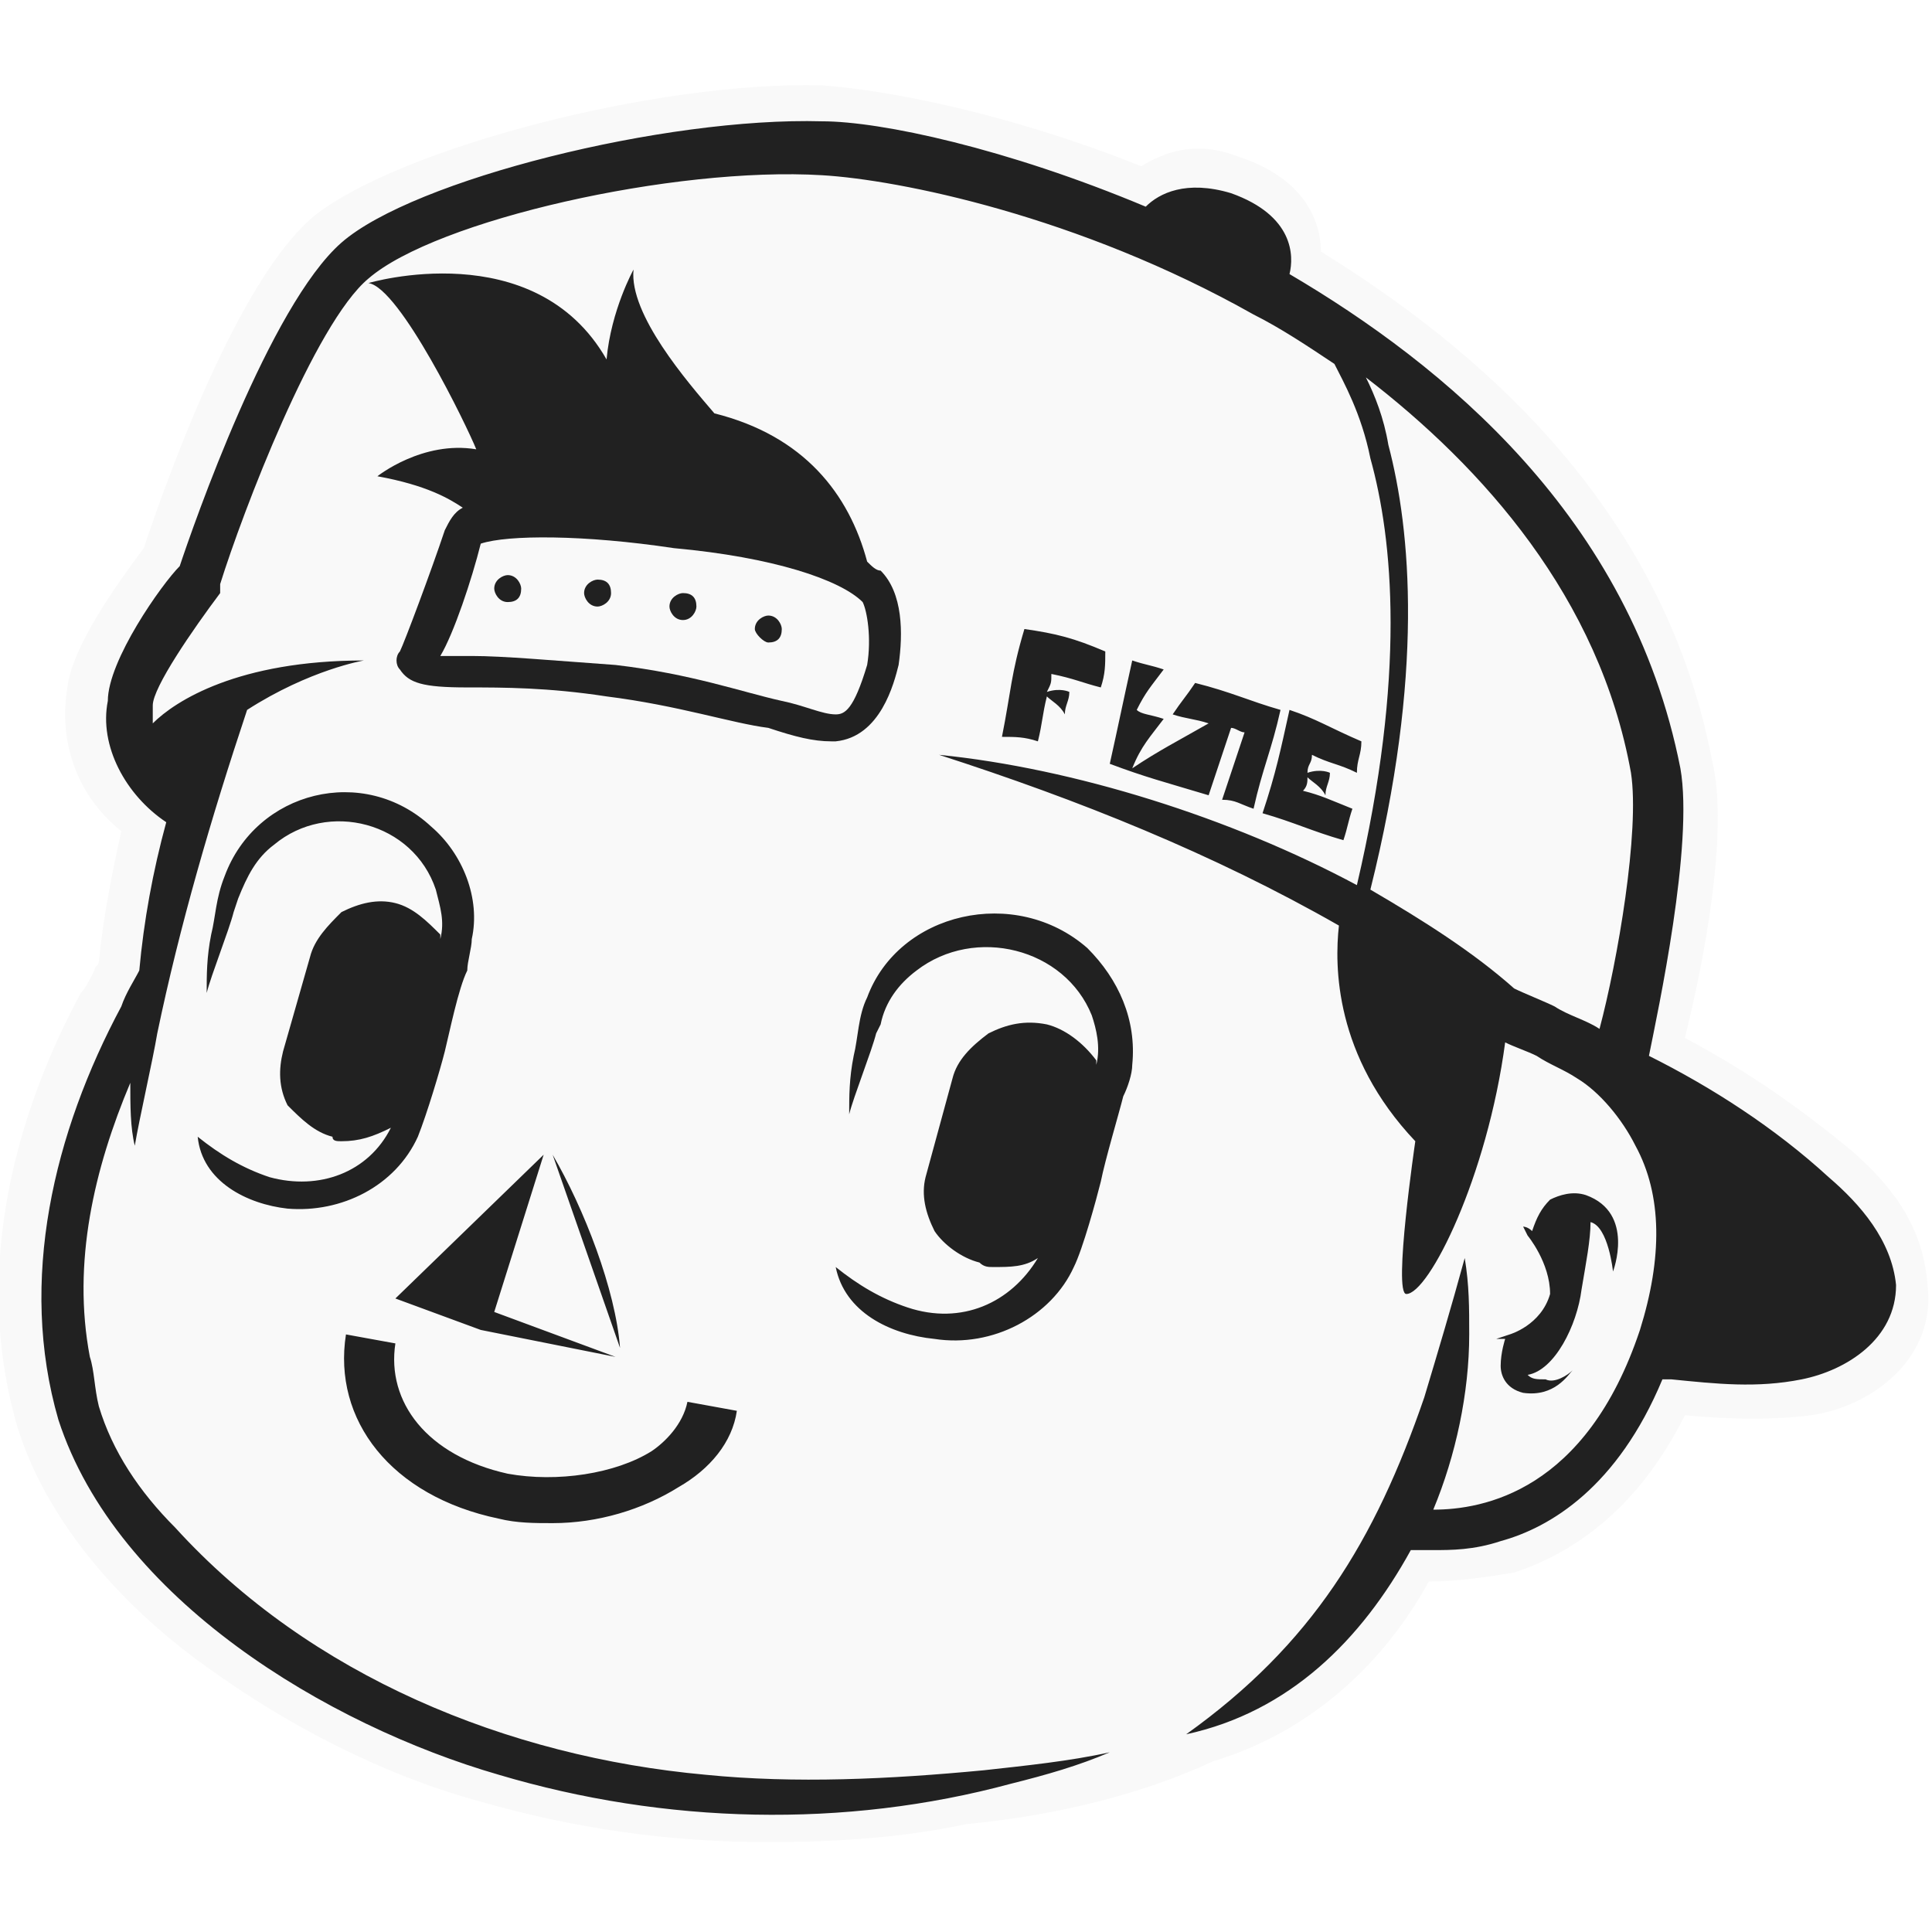
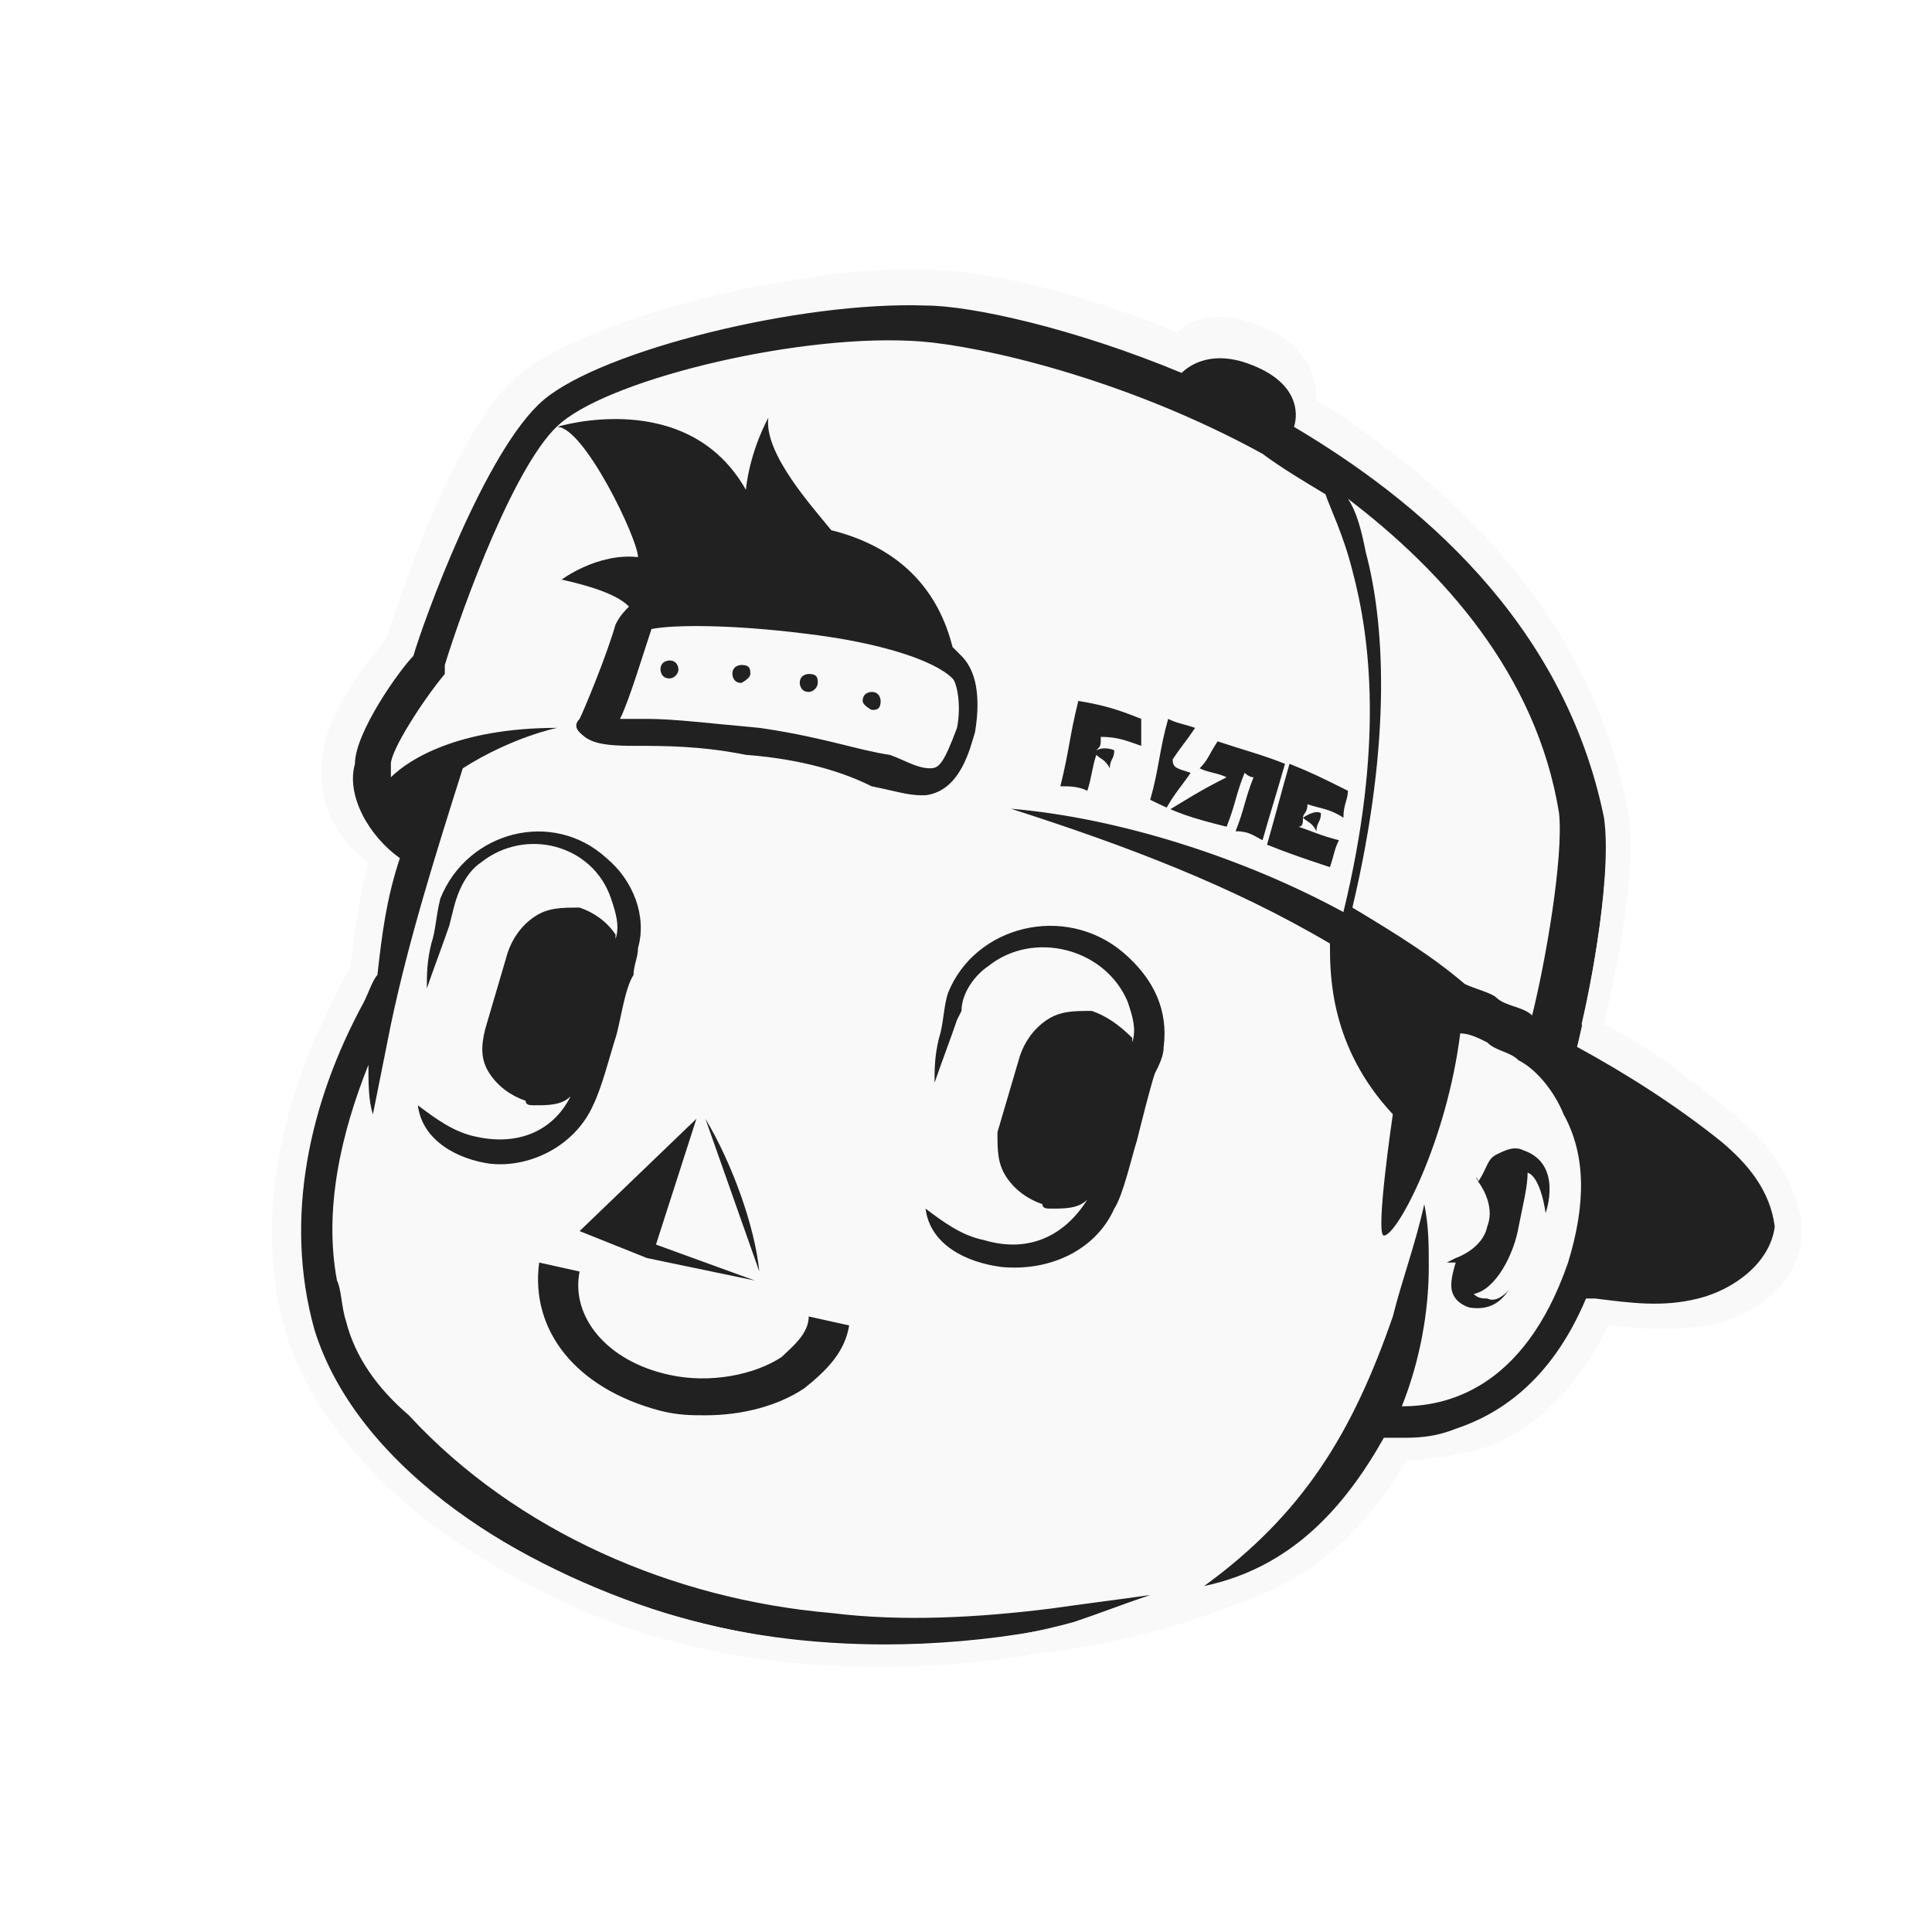
<svg xmlns="http://www.w3.org/2000/svg" version="1.1" id="a" x="0px" y="0px" viewBox="0 0 43 43" style="enable-background:new 0 0 43 43;" xml:space="preserve">
  <style type="text/css">
	.st0{fill:#212121;}
	.st1{fill:#F9F9F9;}
</style>
  <g>
-     <path class="st0" d="M42.3,28.3L42.3,28.3c-0.1-1.2-0.9-2.1-1.7-2.8l0,0l0,0c-1-0.8-2.1-1.6-3.6-2.4c0.4-1.6,0.9-4.5,0.6-6   c-1.1-5.5-5.1-9-8.4-11c0-0.6-0.3-1.5-1.7-2c-0.9-0.3-1.7-0.1-2.1,0.2c-2.9-1.1-5.5-1.7-6.9-1.7c-3.7-0.1-9.2,1.3-11,2.8   C5.9,6.7,4.3,11,3.8,12.5c-0.6,0.8-1.5,2.2-1.7,3c-0.2,1.1,0.2,2.3,1.1,3.1c-0.2,0.9-0.4,1.8-0.5,2.8c0,0.1-0.1,0.1-0.1,0.2   c-0.1,0.2-0.2,0.3-0.3,0.5C1.2,24.4,0,27.9,1,31.5v0c0.6,1.9,2.1,3.7,4.1,5.2C6.9,38,9,39,11,39.6c2,0.6,4.1,0.9,6.2,0.9   c1.4,0,2.9-0.1,4.3-0.4c2-0.2,3.8-0.6,5.3-1.4c2-0.6,3.5-1.9,4.7-3.9c0.6,0,1.2-0.1,1.8-0.2c1.1-0.4,2.6-1.3,3.7-3.4   c1.1,0.1,1.9,0.1,2.7,0C41.1,30.8,42.5,29.9,42.3,28.3z" />
-     <path class="st1" d="M30.4,8.4c0.2,0.4,0.4,0.9,0.5,1.5c0.5,1.9,0.8,5.1-0.4,9.9c1.2,0.7,2.3,1.4,3.2,2.2c0.2,0.1,0.7,0.3,0.9,0.4   c0.3,0.2,0.7,0.3,1,0.5c0.4-1.5,0.9-4.4,0.7-5.7C35.6,13.3,33,10.4,30.4,8.4L30.4,8.4z" />
-     <path class="st1" d="M18.6,15.9c0.2,0,0.4-0.1,0.7-1.1c0.1-0.6,0-1.2-0.1-1.4c-0.5-0.5-2-1-4.2-1.2c-2-0.3-3.7-0.3-4.3-0.1   c-0.2,0.8-0.6,2-0.9,2.5c0.2,0,0.4,0,0.7,0c0.7,0,1.8,0.1,3.2,0.2c1.7,0.2,2.8,0.6,3.7,0.8C17.9,15.7,18.3,15.9,18.6,15.9   L18.6,15.9z M11.3,13.4c-0.2,0-0.3-0.2-0.3-0.3c0-0.2,0.2-0.3,0.3-0.3c0.2,0,0.3,0.2,0.3,0.3C11.6,13.3,11.5,13.4,11.3,13.4z    M13.3,13.5c-0.2,0-0.3-0.2-0.3-0.3c0-0.2,0.2-0.3,0.3-0.3c0.2,0,0.3,0.1,0.3,0.3C13.6,13.4,13.4,13.5,13.3,13.5z M15.2,13.8   c-0.2,0-0.3-0.2-0.3-0.3c0-0.2,0.2-0.3,0.3-0.3c0.2,0,0.3,0.1,0.3,0.3C15.5,13.6,15.4,13.8,15.2,13.8z M16.8,14   c0-0.2,0.2-0.3,0.3-0.3c0.2,0,0.3,0.2,0.3,0.3c0,0.2-0.1,0.3-0.3,0.3C17,14.3,16.8,14.1,16.8,14z" />
-     <path class="st1" d="M41.2,25.6L41.2,25.6c-1.1-0.9-2.2-1.7-3.7-2.5c0.4-1.6,1-4.6,0.6-6.2c-1.1-5.7-5.3-9.2-8.7-11.3   c0-0.6-0.3-1.6-1.8-2.1c-1-0.4-1.7-0.1-2.2,0.2c-3-1.2-5.7-1.7-7.1-1.8C14.6,1.8,8.9,3.3,7,4.8c-1.7,1.4-3.3,5.9-3.8,7.4   c-0.6,0.8-1.6,2.2-1.7,3.1c-0.2,1.2,0.2,2.4,1.2,3.2c-0.2,0.9-0.4,1.9-0.5,2.9c0,0.1-0.1,0.1-0.1,0.2c-0.1,0.2-0.2,0.4-0.3,0.5   c-1.3,2.4-2.5,6-1.4,9.7v0c0.6,1.9,2.1,3.8,4.2,5.3c1.8,1.3,3.9,2.4,6.1,3c2.1,0.6,4.2,0.9,6.4,0.9c1.5,0,3-0.1,4.4-0.4   c2.1-0.2,4-0.7,5.5-1.4c2-0.6,3.7-2,4.8-4c0.6,0,1.3-0.1,1.9-0.2c1.2-0.4,2.7-1.3,3.8-3.5c1.1,0.1,2,0.1,2.8,0   c1.4-0.2,2.8-1.3,2.6-2.9v0C42.8,27.2,42,26.3,41.2,25.6L41.2,25.6z M25.2,23.7c0,0.2-0.1,0.5-0.2,0.7c-0.1,0.4-0.4,1.4-0.5,1.9   c-0.1,0.4-0.4,1.5-0.6,1.9c-0.5,1.1-1.8,1.8-3.1,1.6c-1-0.1-2-0.6-2.2-1.6c0.5,0.4,1,0.7,1.6,0.9c1.2,0.4,2.3-0.1,2.9-1.1   c-0.3,0.2-0.6,0.2-1,0.2c-0.1,0-0.2,0-0.3-0.1c-0.4-0.1-0.8-0.4-1-0.7c-0.2-0.4-0.3-0.8-0.2-1.2l0.6-2.2c0.1-0.4,0.4-0.7,0.8-1   c0.4-0.2,0.8-0.3,1.3-0.2c0.4,0.1,0.8,0.4,1.1,0.8c0,0,0,0,0,0.1c0.1-0.4,0-0.8-0.1-1.1c-0.6-1.5-2.6-2-3.9-1   c-0.4,0.3-0.7,0.7-0.8,1.2L19.5,23c-0.1,0.4-0.5,1.4-0.6,1.8c0-0.4,0-0.8,0.1-1.3c0.1-0.4,0.1-0.9,0.3-1.3c0.7-1.9,3.3-2.5,4.9-1.1   C24.9,21.8,25.3,22.7,25.2,23.7L25.2,23.7z M7.6,25.4c-0.1,0-0.2,0-0.2-0.1c-0.4-0.1-0.7-0.4-1-0.7c-0.2-0.4-0.2-0.8-0.1-1.2   l0.6-2.1c0.1-0.4,0.4-0.7,0.7-1c0.4-0.2,0.8-0.3,1.2-0.2c0.4,0.1,0.7,0.4,1,0.7c0,0,0,0,0,0.1c0.1-0.4,0-0.7-0.1-1.1   c-0.5-1.5-2.4-2-3.6-1c-0.4,0.3-0.6,0.7-0.8,1.2l-0.1,0.3c-0.1,0.4-0.5,1.4-0.6,1.8c0-0.4,0-0.8,0.1-1.3c0.1-0.4,0.1-0.8,0.3-1.3   c0.7-1.9,3.1-2.5,4.6-1.1c0.7,0.6,1.1,1.6,0.9,2.5c0,0.2-0.1,0.5-0.1,0.7C10.2,22,10,23,9.9,23.4c-0.1,0.4-0.4,1.4-0.6,1.9   c-0.5,1.1-1.7,1.7-2.9,1.6c-0.9-0.1-1.9-0.6-2-1.6C4.9,25.7,5.4,26,6,26.2c1.1,0.3,2.2-0.1,2.7-1.1C8.3,25.3,8,25.4,7.6,25.4   L7.6,25.4z M13.7,30.2l-3-0.6l-1.9-0.7l3.3-3.2l-1.1,3.5L13.7,30.2z M12.3,25.7c0.7,1.2,1.4,3,1.5,4.3l0,0L12.3,25.7L12.3,25.7z    M7.7,29.7l1.1,0.2c-0.2,1.3,0.7,2.5,2.5,2.9c1.1,0.2,2.4,0,3.2-0.5c0.3-0.2,0.7-0.6,0.8-1.1l1.1,0.2c-0.1,0.7-0.6,1.3-1.3,1.7   c-0.8,0.5-1.8,0.8-2.8,0.8c-0.4,0-0.8,0-1.2-0.1C8.7,33.3,7.4,31.6,7.7,29.7L7.7,29.7z M13.5,15.5c-1.3-0.2-2.3-0.2-3.1-0.2   c-1,0-1.3-0.1-1.5-0.4c-0.1-0.1-0.1-0.3,0-0.4c0.1-0.2,0.7-1.8,1-2.7c0.1-0.2,0.2-0.4,0.4-0.5c-0.3-0.2-0.8-0.5-1.9-0.7   c0,0,1-0.8,2.2-0.6c-0.2-0.5-1.7-3.6-2.4-3.7c0,0,3.7-1.1,5.3,1.7c0.1-1.1,0.6-2,0.6-2c-0.1,1,1.2,2.5,1.8,3.2c2,0.5,3,1.8,3.4,3.3   c0.1,0.1,0.2,0.2,0.3,0.2c0.5,0.5,0.5,1.4,0.4,2.1c-0.1,0.4-0.4,1.6-1.4,1.7h-0.1c-0.4,0-0.8-0.1-1.4-0.3   C16.3,16.1,15.1,15.7,13.5,15.5L13.5,15.5z M40.1,30.7c-1,0.2-1.9,0.1-2.9,0c-0.1,0-0.1,0-0.2,0c-1,2.4-2.5,3.3-3.6,3.6   c-0.6,0.2-1.1,0.2-1.5,0.2c-0.2,0-0.4,0-0.5,0c-1.1,2-2.7,3.6-5,4.1c2.8-2,4.2-4.3,5.3-7.5c0.3-1,0.6-2,0.9-3.1   c0.1,0.6,0.1,1.1,0.1,1.7c0,1.3-0.3,2.7-0.8,3.9c1.1,0,3.4-0.4,4.6-4c0.5-1.6,0.5-3-0.1-4.1c-0.3-0.6-0.8-1.2-1.3-1.5   c-0.3-0.2-0.6-0.3-0.9-0.5c-0.2-0.1-0.5-0.2-0.7-0.3c-0.4,3-1.7,5.6-2.2,5.6c-0.3,0,0.2-3.4,0.2-3.4c-1.8-1.9-1.8-3.9-1.7-4.8   c-2.8-1.6-5.8-2.8-8.9-3.8c3,0.3,6.5,1.4,9.3,2.9c1.1-4.7,0.8-7.7,0.3-9.5c-0.2-1-0.6-1.7-0.8-2.1c-0.6-0.4-1.2-0.8-1.8-1.1   c-3.9-2.2-7.9-3-9.6-3.1C15,3.7,9.7,4.9,8.2,6.2C7,7.2,5.4,11.4,4.9,13l0,0.1l0,0.1c-0.6,0.8-1.5,2.1-1.5,2.5c0,0.1,0,0.3,0,0.4   c0.5-0.5,1.9-1.4,4.7-1.4c0,0-1.2,0.2-2.6,1.1c-0.8,2.4-1.5,4.8-2,7.2c-0.1,0.6-0.4,1.9-0.5,2.5c-0.1-0.4-0.1-0.9-0.1-1.4   c-0.8,1.9-1.3,4-0.9,6.1c0.1,0.3,0.1,0.7,0.2,1.1c0.3,1,0.9,1.9,1.7,2.7c3,3.3,7.4,5.1,11.8,5.5c2,0.2,4.1,0.1,6.2-0.1   c0.9-0.1,1.9-0.2,2.8-0.4c-0.7,0.3-1.4,0.5-2.2,0.7c-3.7,1-7.7,0.9-11.4-0.2c-3.8-1.1-8.5-3.9-9.8-7.9c-0.9-3.1-0.1-6.4,1.4-9.2   c0.1-0.3,0.3-0.6,0.4-0.8c0.1-1.1,0.3-2.2,0.6-3.3c-0.9-0.6-1.5-1.7-1.3-2.7C2.4,14.7,3.6,13,4,12.6c0.3-0.9,2-5.8,3.6-7.2   C9.2,4,14.8,2.6,18.3,2.7c1.3,0,4.1,0.6,7.2,1.9c0.3-0.3,0.9-0.6,1.9-0.3c1.4,0.5,1.4,1.4,1.3,1.8c3.4,2,7.6,5.4,8.7,11   c0.3,1.7-0.5,5.4-0.7,6.4c1.4,0.7,2.8,1.6,4,2.7c0.7,0.6,1.4,1.4,1.5,2.4C42.2,29.8,41.1,30.5,40.1,30.7L40.1,30.7z M34,27.5   l-0.1-0.2c0,0,0.1,0,0.2,0.1c0.1-0.3,0.2-0.5,0.4-0.7c0.2-0.1,0.5-0.2,0.8-0.1c1.1,0.4,0.6,1.7,0.6,1.7s-0.1-1-0.5-1.1   c0,0.4-0.1,0.9-0.2,1.5c-0.1,0.8-0.6,1.8-1.2,1.9c0.1,0.1,0.2,0.1,0.4,0.1c0.2,0.1,0.5-0.1,0.6-0.2c-0.1,0.1-0.4,0.6-1.1,0.5   c-0.4-0.1-0.5-0.4-0.5-0.6c0-0.3,0.1-0.6,0.1-0.6c-0.1,0-0.2,0-0.2,0l0.3-0.1c0,0,0.7-0.2,0.9-0.9C34.5,28.1,34,27.5,34,27.5   L34,27.5z M25.9,16c-0.3,0.4-0.5,0.6-0.7,1.1c0.6-0.4,1-0.6,1.7-1c-0.3-0.1-0.5-0.1-0.8-0.2c0.2-0.3,0.3-0.4,0.5-0.7   c0.8,0.2,1.2,0.4,1.9,0.6h0c-0.2,0.9-0.4,1.3-0.6,2.2c-0.3-0.1-0.4-0.2-0.7-0.2c0.2-0.6,0.3-0.9,0.5-1.5c-0.1,0-0.2-0.1-0.3-0.1   c-0.2,0.6-0.3,0.9-0.5,1.5c-1-0.3-1.4-0.4-2.2-0.7c0.2-0.9,0.3-1.4,0.5-2.3c0.3,0.1,0.4,0.1,0.7,0.2c-0.3,0.4-0.4,0.5-0.6,0.9   C25.4,15.9,25.6,15.9,25.9,16L25.9,16z M29.6,17.2c0,0.2-0.1,0.3-0.1,0.5c-0.1-0.2-0.3-0.3-0.4-0.4c0,0.1,0,0.2-0.1,0.3   c0.4,0.1,0.6,0.2,1.1,0.4c-0.1,0.3-0.1,0.4-0.2,0.7c-0.7-0.2-1.1-0.4-1.8-0.6c0.3-0.9,0.4-1.4,0.6-2.3c0.6,0.2,0.9,0.4,1.6,0.7   c0,0.3-0.1,0.4-0.1,0.7c-0.4-0.2-0.6-0.2-1-0.4c0,0.2-0.1,0.2-0.1,0.4C29.4,17.1,29.6,17.2,29.6,17.2L29.6,17.2z M24.5,15.3   c-0.4-0.1-0.6-0.2-1.1-0.3c0,0.2,0,0.2-0.1,0.4c0.3-0.1,0.5,0,0.5,0c0,0.2-0.1,0.3-0.1,0.5c-0.1-0.2-0.3-0.3-0.4-0.4   c-0.1,0.4-0.1,0.6-0.2,1c-0.3-0.1-0.5-0.1-0.8-0.1c0.2-1,0.2-1.4,0.5-2.4c0.7,0.1,1.1,0.2,1.8,0.5C24.6,14.8,24.6,15,24.5,15.3   L24.5,15.3z" />
+     <path class="st0" d="M39.5,26.9L39.5,26.9c-0.1-1-0.7-1.7-1.4-2.2l0,0l0,0c-0.8-0.6-1.7-1.3-2.9-1.9c0.3-1.3,0.7-3.6,0.5-4.8   c-0.9-4.4-4.1-7.2-6.7-8.7c0-0.5-0.2-1.2-1.4-1.6c-0.7-0.2-1.4-0.1-1.7,0.2c-2.3-0.9-4.4-1.4-5.5-1.4c-2.9-0.1-7.3,1-8.7,2.2   c-1.3,1-2.5,4.5-2.9,5.6c-0.5,0.6-1.2,1.7-1.4,2.4c-0.2,0.9,0.2,1.8,0.9,2.5C8.3,20,8.1,20.7,8,21.5C8,21.5,8,21.5,8,21.6   c-0.1,0.2-0.2,0.2-0.2,0.4c-0.9,1.8-1.8,4.6-1,7.5l0,0c0.5,1.5,1.7,2.9,3.3,4.1c1.4,1,3.1,1.8,4.7,2.3c1.6,0.5,3.3,0.7,4.9,0.7   c1.1,0,2.3-0.1,3.4-0.3c1.6-0.2,3-0.5,4.2-1.1c1.6-0.5,2.8-1.5,3.7-3.1c0.5,0,1-0.1,1.4-0.2c0.9-0.3,2.1-1,2.9-2.7   c0.9,0.1,1.5,0.1,2.1,0C38.6,28.9,39.7,28.2,39.5,26.9z" />
+     <path class="st1" d="M30,11.1c0.2,0.3,0.3,0.7,0.4,1.2c0.4,1.5,0.6,4.1-0.3,7.9c1,0.6,1.8,1.1,2.5,1.7c0.2,0.1,0.6,0.2,0.7,0.3   c0.2,0.2,0.6,0.2,0.8,0.4c0.3-1.2,0.7-3.5,0.6-4.5C34.2,15,32.1,12.7,30,11.1L30,11.1z" />
+     <path class="st1" d="M20.7,17.1c0.2,0,0.3-0.1,0.6-0.9c0.1-0.5,0-1-0.1-1.1c-0.4-0.4-1.6-0.8-3.3-1c-1.6-0.2-2.9-0.2-3.4-0.1   c-0.2,0.6-0.5,1.6-0.7,2c0.2,0,0.3,0,0.6,0c0.6,0,1.4,0.1,2.5,0.2c1.4,0.2,2.2,0.5,2.9,0.6C20.1,16.9,20.4,17.1,20.7,17.1   L20.7,17.1z M14.9,15.1c-0.2,0-0.2-0.2-0.2-0.2c0-0.2,0.2-0.2,0.2-0.2c0.2,0,0.2,0.2,0.2,0.2C15.1,15,15,15.1,14.9,15.1z    M16.5,15.2c-0.2,0-0.2-0.2-0.2-0.2c0-0.2,0.2-0.2,0.2-0.2c0.2,0,0.2,0.1,0.2,0.2S16.5,15.2,16.5,15.2z M18,15.4   c-0.2,0-0.2-0.2-0.2-0.2c0-0.2,0.2-0.2,0.2-0.2c0.2,0,0.2,0.1,0.2,0.2C18.2,15.3,18.1,15.4,18,15.4z M19.2,15.6   c0-0.2,0.2-0.2,0.2-0.2c0.2,0,0.2,0.2,0.2,0.2c0,0.2-0.1,0.2-0.2,0.2C19.4,15.8,19.2,15.7,19.2,15.6z" />
+     <path class="st1" d="M38.6,24.8L38.6,24.8c-0.9-0.7-1.7-1.4-2.9-2c0.3-1.3,0.8-3.7,0.5-4.9c-0.9-4.5-4.2-7.3-6.9-9   c0-0.5-0.2-1.3-1.4-1.7c-0.8-0.3-1.4-0.1-1.7,0.2c-2.4-1-4.5-1.4-5.6-1.4c-2.9-0.1-7.5,1.1-9,2.3c-1.4,1.1-2.6,4.7-3,5.9   c-0.5,0.6-1.3,1.7-1.4,2.5c-0.2,1,0.2,1.9,1,2.5c-0.2,0.7-0.3,1.5-0.4,2.3c0,0.1-0.1,0.1-0.1,0.2c-0.1,0.2-0.2,0.3-0.2,0.4   c-1,1.9-2,4.8-1.1,7.7l0,0c0.5,1.5,1.7,3,3.3,4.2c1.4,1,3.1,1.9,4.8,2.4c1.7,0.5,3.3,0.7,5.1,0.7c1.2,0,2.4-0.1,3.5-0.3   c1.7-0.2,3.2-0.6,4.4-1.1c1.6-0.5,2.9-1.6,3.8-3.2c0.5,0,1-0.1,1.5-0.2c1-0.3,2.1-1,3-2.8c0.9,0.1,1.6,0.1,2.2,0   c1.1-0.2,2.2-1,2.1-2.3l0,0C39.9,26.1,39.3,25.4,38.6,24.8L38.6,24.8z M25.9,23.3c0,0.2-0.1,0.4-0.2,0.6c-0.1,0.3-0.3,1.1-0.4,1.5   c-0.1,0.3-0.3,1.2-0.5,1.5c-0.4,0.9-1.4,1.4-2.5,1.3c-0.8-0.1-1.6-0.5-1.7-1.3c0.4,0.3,0.8,0.6,1.3,0.7c1,0.3,1.8-0.1,2.3-0.9   c-0.2,0.2-0.5,0.2-0.8,0.2c-0.1,0-0.2,0-0.2-0.1c-0.3-0.1-0.6-0.3-0.8-0.6c-0.2-0.3-0.2-0.6-0.2-1l0.5-1.7c0.1-0.3,0.3-0.6,0.6-0.8   c0.3-0.2,0.6-0.2,1-0.2c0.3,0.1,0.6,0.3,0.9,0.6c0,0,0,0,0,0.1c0.1-0.3,0-0.6-0.1-0.9c-0.5-1.2-2.1-1.6-3.1-0.8   c-0.3,0.2-0.6,0.6-0.6,1l-0.1,0.2c-0.1,0.3-0.4,1.1-0.5,1.4c0-0.3,0-0.6,0.1-1c0.1-0.3,0.1-0.7,0.2-1c0.6-1.5,2.6-2,3.9-0.9   C25.7,21.8,26,22.5,25.9,23.3L25.9,23.3z M11.9,24.6c-0.1,0-0.2,0-0.2-0.1c-0.3-0.1-0.6-0.3-0.8-0.6c-0.2-0.3-0.2-0.6-0.1-1   l0.5-1.7c0.1-0.3,0.3-0.6,0.6-0.8c0.3-0.2,0.6-0.2,1-0.2c0.3,0.1,0.6,0.3,0.8,0.6c0,0,0,0,0,0.1c0.1-0.3,0-0.6-0.1-0.9   c-0.4-1.2-1.9-1.6-2.9-0.8c-0.3,0.2-0.5,0.6-0.6,1L10,20.6c-0.1,0.3-0.4,1.1-0.5,1.4c0-0.3,0-0.6,0.1-1c0.1-0.3,0.1-0.6,0.2-1   c0.6-1.5,2.5-2,3.7-0.9c0.6,0.5,0.9,1.3,0.7,2c0,0.2-0.1,0.4-0.1,0.6c-0.2,0.3-0.3,1.1-0.4,1.4c-0.1,0.3-0.3,1.1-0.5,1.5   c-0.4,0.9-1.4,1.4-2.3,1.3c-0.7-0.1-1.5-0.5-1.6-1.3c0.4,0.3,0.8,0.6,1.3,0.7c0.9,0.2,1.7-0.1,2.1-0.9   C12.5,24.6,12.2,24.6,11.9,24.6L11.9,24.6z M16.8,28.5L14.4,28l-1.5-0.6l2.6-2.5l-0.9,2.8L16.8,28.5z M15.7,24.9   c0.6,1,1.1,2.4,1.2,3.4l0,0L15.7,24.9L15.7,24.9z M12,28.1l0.9,0.2c-0.2,1,0.6,2,2,2.3c0.9,0.2,1.9,0,2.5-0.4   c0.2-0.2,0.6-0.5,0.6-0.9l0.9,0.2c-0.1,0.6-0.5,1-1,1.4c-0.6,0.4-1.4,0.6-2.2,0.6c-0.3,0-0.6,0-1-0.1C12.8,30.9,11.8,29.6,12,28.1   L12,28.1z M16.6,16.8c-1-0.2-1.8-0.2-2.5-0.2c-0.8,0-1-0.1-1.2-0.3c-0.1-0.1-0.1-0.2,0-0.3c0.1-0.2,0.6-1.4,0.8-2.1   c0.1-0.2,0.2-0.3,0.3-0.4c-0.2-0.2-0.6-0.4-1.5-0.6c0,0,0.8-0.6,1.7-0.5C14.2,12,13,9.5,12.4,9.5c0,0,2.9-0.9,4.2,1.4   c0.1-0.9,0.5-1.6,0.5-1.6c-0.1,0.8,1,2,1.4,2.5c1.6,0.4,2.4,1.4,2.7,2.6c0.1,0.1,0.2,0.2,0.2,0.2c0.4,0.4,0.4,1.1,0.3,1.7   c-0.1,0.3-0.3,1.3-1.1,1.4h-0.1c-0.3,0-0.6-0.1-1.1-0.2C18.8,17.2,17.9,16.9,16.6,16.8L16.6,16.8z M37.8,28.9   c-0.8,0.2-1.5,0.1-2.3,0c-0.1,0-0.1,0-0.2,0c-0.8,1.9-2,2.6-2.9,2.9c-0.5,0.2-0.9,0.2-1.2,0.2c-0.2,0-0.3,0-0.4,0   c-0.9,1.6-2.1,2.9-4,3.3c2.2-1.6,3.3-3.4,4.2-6c0.2-0.8,0.5-1.6,0.7-2.5c0.1,0.5,0.1,0.9,0.1,1.4c0,1-0.2,2.1-0.6,3.1   c0.9,0,2.7-0.3,3.7-3.2c0.4-1.3,0.4-2.4-0.1-3.3c-0.2-0.5-0.6-1-1-1.2c-0.2-0.2-0.5-0.2-0.7-0.4c-0.2-0.1-0.4-0.2-0.6-0.2   c-0.3,2.4-1.4,4.5-1.7,4.5c-0.2,0,0.2-2.7,0.2-2.7c-1.4-1.5-1.4-3.1-1.4-3.8c-2.2-1.3-4.6-2.2-7.1-3c2.4,0.2,5.2,1.1,7.4,2.3   c0.9-3.7,0.6-6.1,0.2-7.6c-0.2-0.8-0.5-1.4-0.6-1.7c-0.5-0.3-1-0.6-1.4-0.9c-3.1-1.7-6.3-2.4-7.6-2.5c-2.6-0.2-6.8,0.8-8,1.8   c-1,0.8-2.2,4.1-2.6,5.4v0.1v0.1c-0.5,0.6-1.2,1.7-1.2,2c0,0.1,0,0.2,0,0.3c0.4-0.4,1.5-1.1,3.7-1.1c0,0-1,0.2-2.1,0.9   c-0.6,1.9-1.2,3.8-1.6,5.7c-0.1,0.5-0.3,1.5-0.4,2c-0.1-0.3-0.1-0.7-0.1-1.1c-0.6,1.5-1,3.2-0.7,4.8c0.1,0.2,0.1,0.6,0.2,0.9   c0.2,0.8,0.7,1.5,1.4,2.1c2.4,2.6,5.9,4.1,9.4,4.4c1.6,0.2,3.3,0.1,4.9-0.1c0.7-0.1,1.5-0.2,2.2-0.3c-0.6,0.2-1.1,0.4-1.7,0.6   c-2.9,0.8-6.1,0.7-9.1-0.2c-3-0.9-6.8-3.1-7.8-6.3c-0.7-2.5-0.1-5.1,1.1-7.3c0.1-0.2,0.2-0.5,0.3-0.6c0.1-0.9,0.2-1.7,0.5-2.6   c-0.7-0.5-1.2-1.4-1-2.1c0-0.7,1-2.1,1.3-2.4c0.2-0.7,1.6-4.6,2.9-5.7s5.7-2.2,8.5-2.1c1,0,3.3,0.5,5.7,1.5   c0.2-0.2,0.7-0.5,1.5-0.2c1.1,0.4,1.1,1.1,1,1.4c2.7,1.6,6,4.3,6.9,8.7c0.2,1.4-0.4,4.3-0.6,5.1c1.1,0.6,2.2,1.3,3.2,2.1   c0.6,0.5,1.1,1.1,1.2,1.9C39.4,28.1,38.6,28.7,37.8,28.9L37.8,28.9z M32.9,26.3l-0.1-0.2C32.8,26.2,32.9,26.2,32.9,26.3   c0.2-0.3,0.2-0.5,0.4-0.6c0.2-0.1,0.4-0.2,0.6-0.1c0.9,0.3,0.5,1.4,0.5,1.4s-0.1-0.8-0.4-0.9c0,0.3-0.1,0.7-0.2,1.2   c-0.1,0.6-0.5,1.4-1,1.5c0.1,0.1,0.2,0.1,0.3,0.1c0.2,0.1,0.4-0.1,0.5-0.2c-0.1,0.1-0.3,0.5-0.9,0.4c-0.3-0.1-0.4-0.3-0.4-0.5   c0-0.2,0.1-0.5,0.1-0.5c-0.1,0-0.2,0-0.2,0l0.2-0.1c0,0,0.6-0.2,0.7-0.7C33.3,26.8,32.9,26.3,32.9,26.3L32.9,26.3z M26.5,17.2   c-0.2,0.3-0.4,0.5-0.6,0.9c0.5-0.3,0.8-0.5,1.4-0.8c-0.2-0.1-0.4-0.1-0.6-0.2c0.2-0.2,0.2-0.3,0.4-0.6c0.6,0.2,1,0.3,1.5,0.5l0,0   c-0.2,0.7-0.3,1-0.5,1.7c-0.2-0.1-0.3-0.2-0.6-0.2c0.2-0.5,0.2-0.7,0.4-1.2c-0.1,0-0.2-0.1-0.2-0.1c-0.2,0.5-0.2,0.7-0.4,1.2   c-0.8-0.2-1.1-0.3-1.7-0.6c0.2-0.7,0.2-1.1,0.4-1.8c0.2,0.1,0.3,0.1,0.6,0.2c-0.2,0.3-0.3,0.4-0.5,0.7   C26.1,17.1,26.2,17.1,26.5,17.2L26.5,17.2z M29.4,18.1c0,0.2-0.1,0.2-0.1,0.4c-0.1-0.2-0.2-0.2-0.3-0.3c0,0.1,0,0.2-0.1,0.2   c0.3,0.1,0.5,0.2,0.9,0.3c-0.1,0.2-0.1,0.3-0.2,0.6c-0.6-0.2-0.9-0.3-1.4-0.5c0.2-0.7,0.3-1.1,0.5-1.8c0.5,0.2,0.7,0.3,1.3,0.6   c0,0.2-0.1,0.3-0.1,0.6c-0.3-0.2-0.5-0.2-0.8-0.3c0,0.2-0.1,0.2-0.1,0.3C29.3,18,29.4,18.1,29.4,18.1L29.4,18.1z M25.4,16.6   c-0.3-0.1-0.5-0.2-0.9-0.2c0,0.2,0,0.2-0.1,0.3c0.2-0.1,0.4,0,0.4,0c0,0.2-0.1,0.2-0.1,0.4c-0.1-0.2-0.2-0.2-0.3-0.3   c-0.1,0.3-0.1,0.5-0.2,0.8c-0.2-0.1-0.4-0.1-0.6-0.1c0.2-0.8,0.2-1.1,0.4-1.9c0.6,0.1,0.9,0.2,1.4,0.4   C25.4,16.2,25.4,16.4,25.4,16.6L25.4,16.6z" />
  </g>
</svg>
